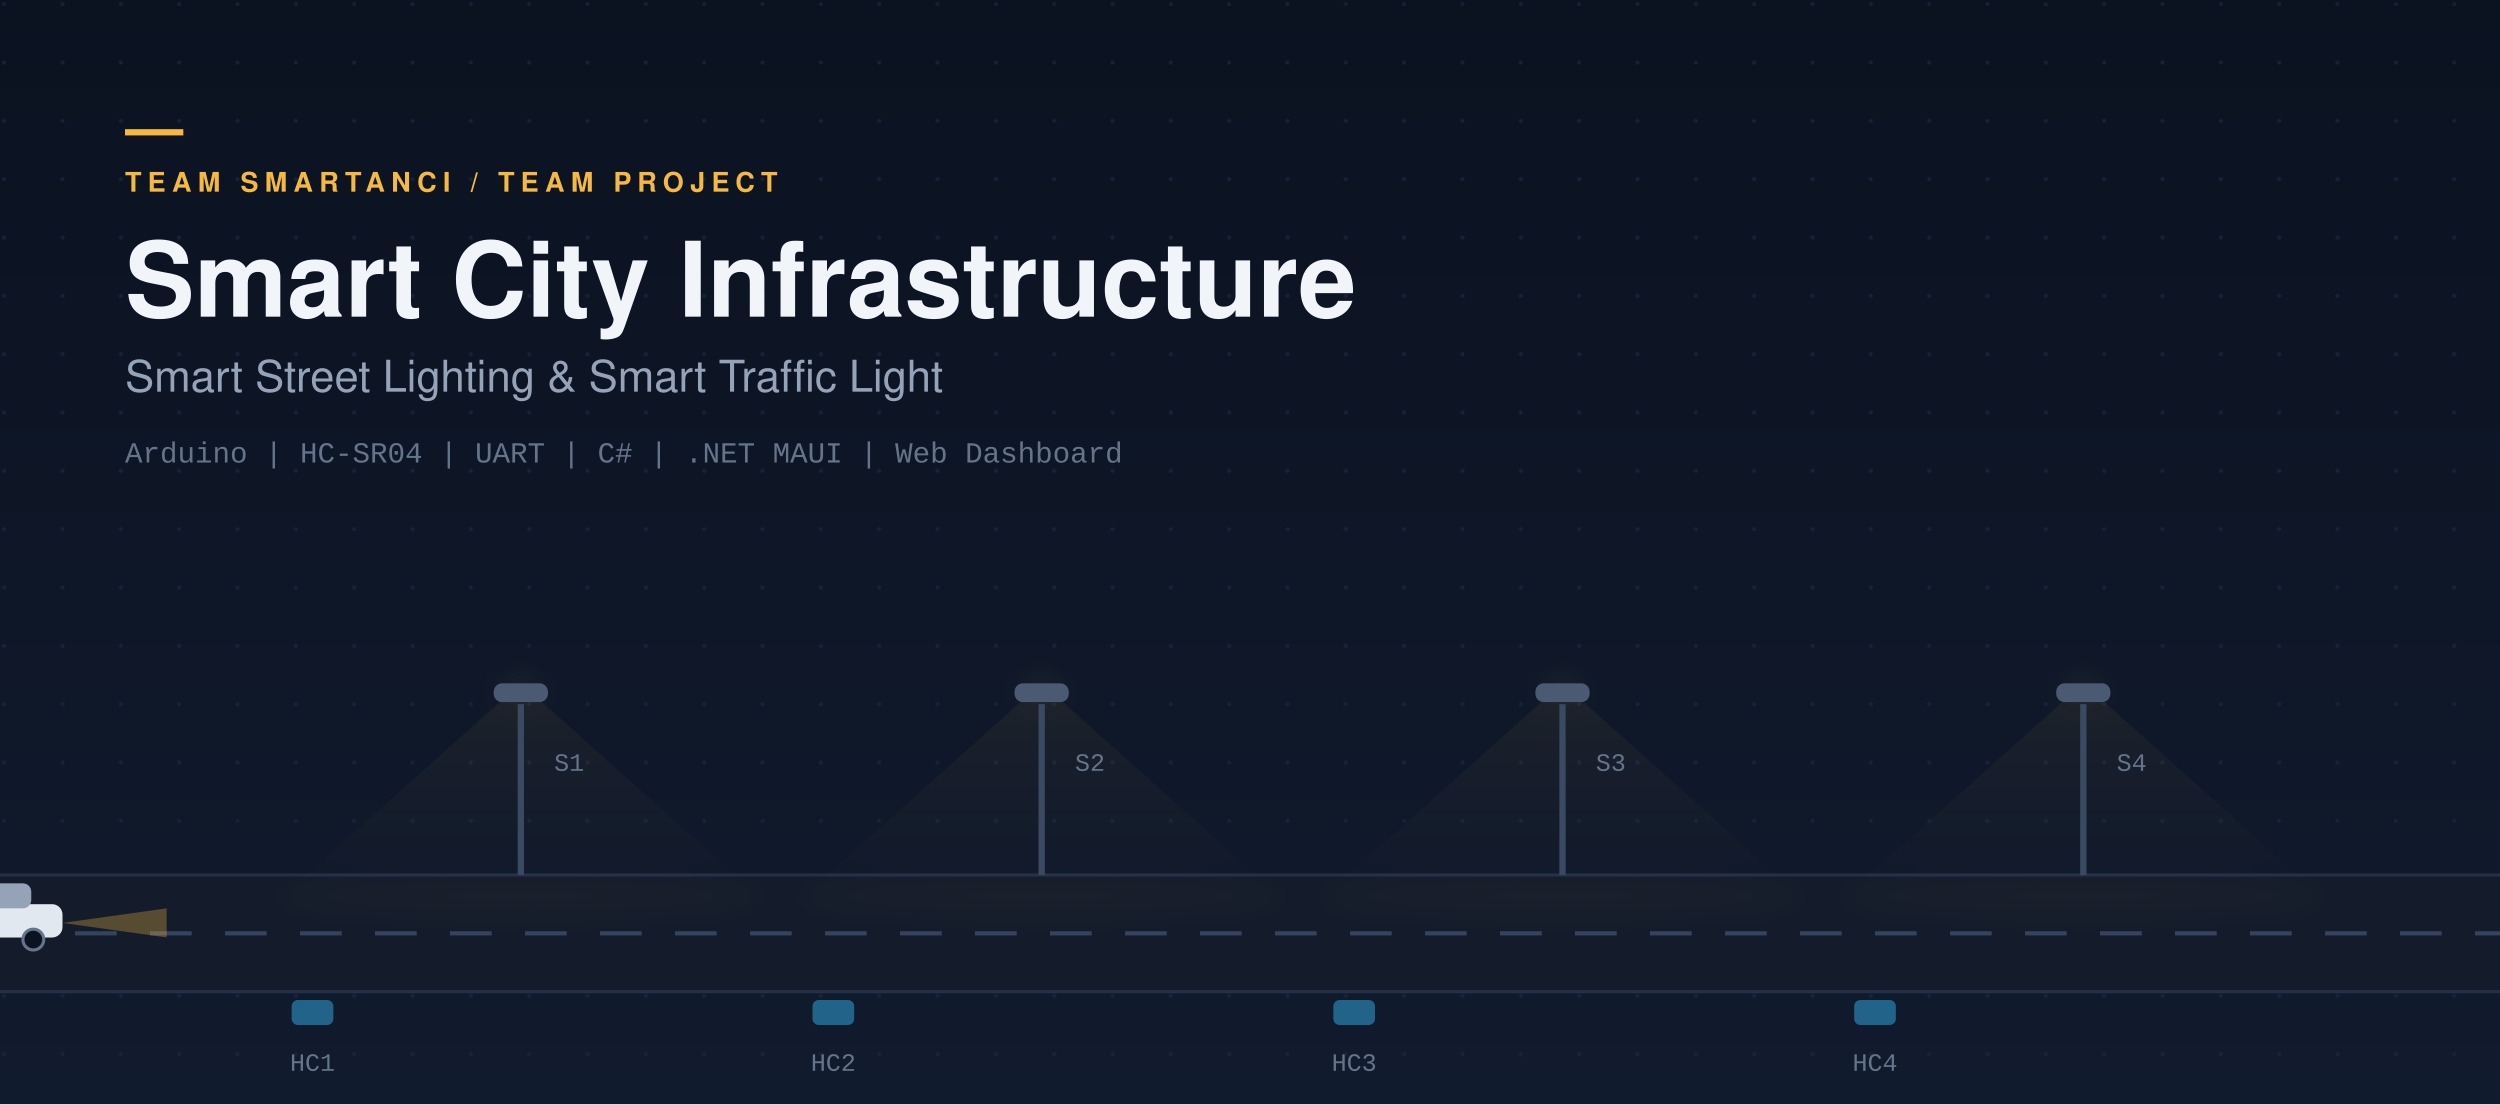
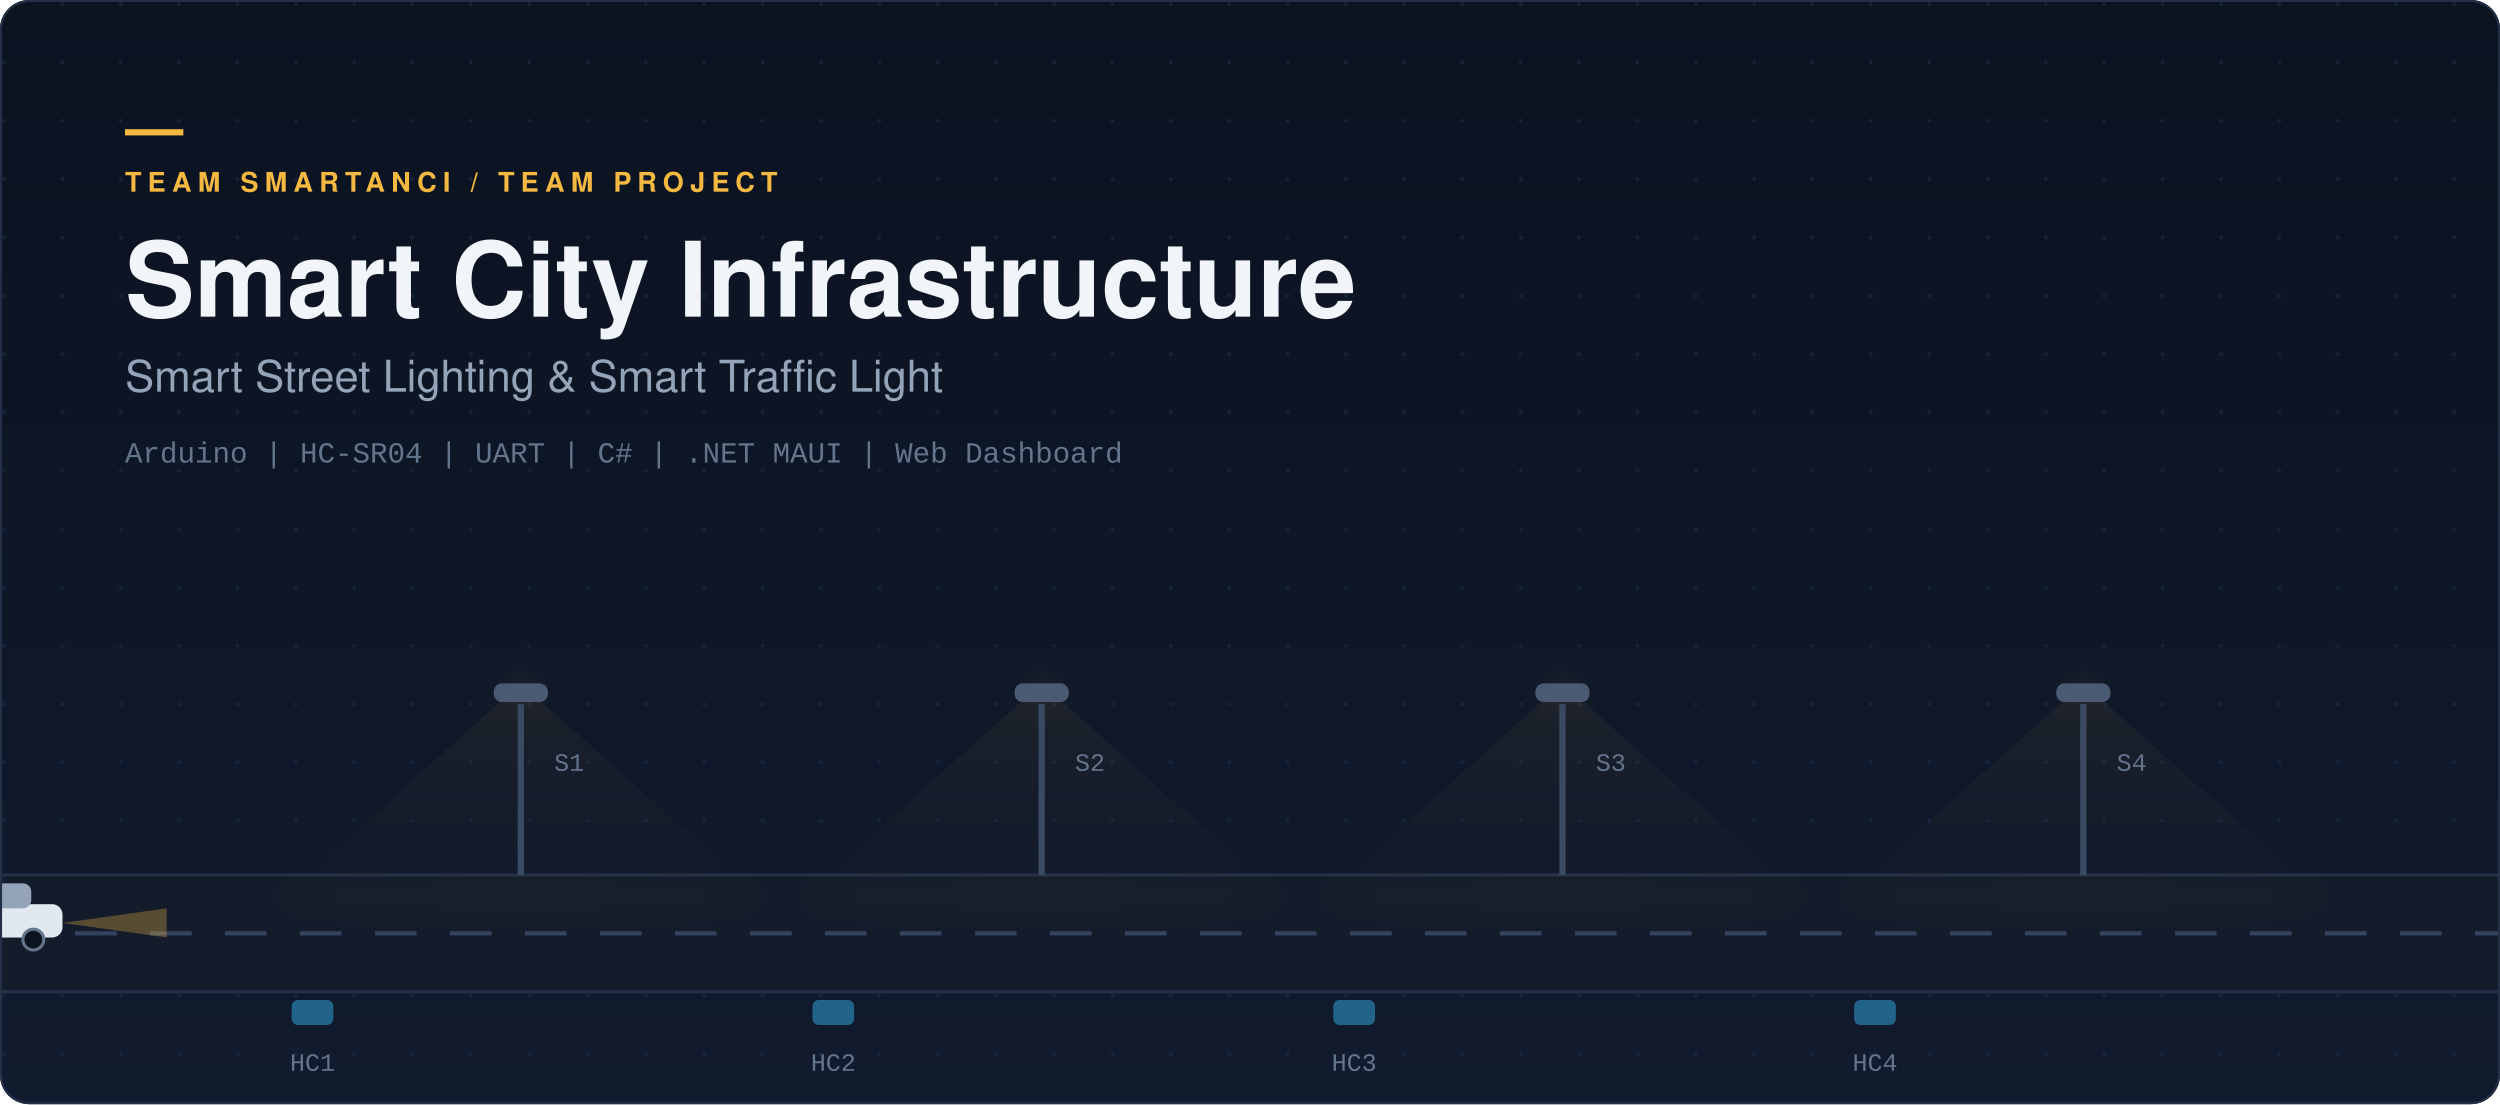
<svg xmlns="http://www.w3.org/2000/svg" viewBox="0 0 1200 530" width="1200" height="530" role="img" aria-label="Smart City Infrastructure: adaptive street lighting and smart traffic light">
-   <defs>
-     <linearGradient id="bg" x1="0" y1="0" x2="0" y2="1">
-       <stop offset="0" stop-color="#0b1220" />
-       <stop offset="1" stop-color="#111b2e" />
-     </linearGradient>
-     <linearGradient id="cone" x1="0" y1="0" x2="0" y2="1">
-       <stop offset="0" stop-color="#f5b942" stop-opacity="0.60" />
-       <stop offset="1" stop-color="#f5b942" stop-opacity="0" />
-     </linearGradient>
-     <pattern id="dots" width="28" height="28" patternUnits="userSpaceOnUse">
-       <circle cx="2" cy="2" r="1" fill="#1a2740" />
-     </pattern>
-     <filter id="soft" x="-50%" y="-50%" width="200%" height="200%">
-       <feGaussianBlur stdDeviation="6" />
-     </filter>
-   </defs>
-   <rect width="1200" height="530" fill="url(#bg)" />
-   <rect width="1200" height="530" fill="url(#dots)" opacity="0.7" />
-   <g>
-     <animate attributeName="opacity" from="0" to="1" dur="1.2s" fill="freeze" />
-     <animateTransform attributeName="transform" type="translate" from="0 10" to="0 0" dur="1.2s" fill="freeze" />
-     <rect x="60" y="62" width="28" height="3" fill="#f5b942" />
-     <text x="60" y="92" font-family="'Segoe UI', 'Helvetica Neue', Helvetica, Arial, sans-serif" font-size="13" font-weight="600" letter-spacing="3" fill="#f5b942">TEAM SMARTANCI  /  TEAM PROJECT</text>
-     <text x="60" y="152" font-family="'Segoe UI', 'Helvetica Neue', Helvetica, Arial, sans-serif" font-size="50" font-weight="700" fill="#f1f5f9">Smart City Infrastructure</text>
-     <text x="60" y="188" font-family="'Segoe UI', 'Helvetica Neue', Helvetica, Arial, sans-serif" font-size="21" fill="#94a3b8">Smart Street Lighting  &amp;  Smart Traffic Light</text>
-     <text x="60" y="222" font-family="'SFMono-Regular', Consolas, 'Liberation Mono', monospace" font-size="14" fill="#64748b">Arduino  |  HC-SR04  |  UART  |  C#  |  .NET MAUI  |  Web Dashboard</text>
-   </g>
-   <g transform="translate(0 130)">
-     <rect x="0" y="290" width="1200" height="56" fill="#141c2b" />
-     <line x1="0" y1="290" x2="1200" y2="290" stroke="#243047" stroke-width="1.5" />
-     <line x1="0" y1="346" x2="1200" y2="346" stroke="#243047" stroke-width="1.5" />
-     <line x1="0" y1="318" x2="1200" y2="318" stroke="#34445f" stroke-width="2" stroke-dasharray="20 16" />
-     <g opacity="0.10">
-       <animate attributeName="opacity" dur="9s" repeatCount="indefinite" keyTimes="0;0.047;0.062;0.25;0.265;1" values="0.1;0.1;1;1;0.1;0.1" />
-       <polygon points="241,206 259,206 355,292 145,292" fill="url(#cone)" />
-       <ellipse cx="250" cy="300" rx="115" ry="9" fill="#f5b942" opacity="0.22" filter="url(#soft)" />
-       <circle cx="250" cy="202" r="9" fill="#f5b942" opacity="0.55" filter="url(#soft)" />
+   <clipPath id="frameclip">
+     <rect x="0" y="0" width="1200" height="530" rx="14" />
+   </clipPath>
+   <g clip-path="url(#frameclip)">
+     <defs>
+       <linearGradient id="bg" x1="0" y1="0" x2="0" y2="1">
+         <stop offset="0" stop-color="#0b1220" />
+         <stop offset="1" stop-color="#111b2e" />
+       </linearGradient>
+       <linearGradient id="cone" x1="0" y1="0" x2="0" y2="1">
+         <stop offset="0" stop-color="#f5b942" stop-opacity="0.60" />
+         <stop offset="1" stop-color="#f5b942" stop-opacity="0" />
+       </linearGradient>
+       <pattern id="dots" width="28" height="28" patternUnits="userSpaceOnUse">
+         <circle cx="2" cy="2" r="1" fill="#1a2740" />
+       </pattern>
+       <filter id="soft" x="-50%" y="-50%" width="200%" height="200%">
+         <feGaussianBlur stdDeviation="6" />
+       </filter>
+     </defs>
+     <rect width="1200" height="530" fill="url(#bg)" />
+     <rect width="1200" height="530" fill="url(#dots)" opacity="0.7" />
+     <g>
+       <animate attributeName="opacity" from="0" to="1" dur="1.2s" fill="freeze" />
+       <animateTransform attributeName="transform" type="translate" from="0 10" to="0 0" dur="1.2s" fill="freeze" />
+       <rect x="60" y="62" width="28" height="3" fill="#f5b942" />
+       <text x="60" y="92" font-family="'Segoe UI', 'Helvetica Neue', Helvetica, Arial, sans-serif" font-size="13" font-weight="600" letter-spacing="3" fill="#f5b942">TEAM SMARTANCI  /  TEAM PROJECT</text>
+       <text x="60" y="152" font-family="'Segoe UI', 'Helvetica Neue', Helvetica, Arial, sans-serif" font-size="50" font-weight="700" fill="#f1f5f9">Smart City Infrastructure</text>
+       <text x="60" y="188" font-family="'Segoe UI', 'Helvetica Neue', Helvetica, Arial, sans-serif" font-size="21" fill="#94a3b8">Smart Street Lighting  &amp;  Smart Traffic Light</text>
+       <text x="60" y="222" font-family="'SFMono-Regular', Consolas, 'Liberation Mono', monospace" font-size="14" fill="#64748b">Arduino  |  HC-SR04  |  UART  |  C#  |  .NET MAUI  |  Web Dashboard</text>
    </g>
-     <line x1="250" y1="290" x2="250" y2="208" stroke="#3b4a63" stroke-width="3" />
-     <rect x="237" y="198" width="26" height="9" rx="4" fill="#4b5a73" />
-     <text x="266" y="240" font-family="'SFMono-Regular', Consolas, 'Liberation Mono', monospace" font-size="12" fill="#64748b">S1</text>
-     <g opacity="0.10">
-       <animate attributeName="opacity" dur="9s" repeatCount="indefinite" keyTimes="0;0.047;0.062;0.445;0.46;1" values="0.1;0.1;1;1;0.1;0.1" />
-       <polygon points="491,206 509,206 605,292 395,292" fill="url(#cone)" />
-       <ellipse cx="500" cy="300" rx="115" ry="9" fill="#f5b942" opacity="0.22" filter="url(#soft)" />
-       <circle cx="500" cy="202" r="9" fill="#f5b942" opacity="0.55" filter="url(#soft)" />
-     </g>
-     <line x1="500" y1="290" x2="500" y2="208" stroke="#3b4a63" stroke-width="3" />
-     <rect x="487" y="198" width="26" height="9" rx="4" fill="#4b5a73" />
-     <text x="516" y="240" font-family="'SFMono-Regular', Consolas, 'Liberation Mono', monospace" font-size="12" fill="#64748b">S2</text>
-     <g opacity="0.10">
-       <animate attributeName="opacity" dur="9s" repeatCount="indefinite" keyTimes="0;0.242;0.257;0.641;0.656;1" values="0.1;0.1;1;1;0.1;0.1" />
-       <polygon points="741,206 759,206 855,292 645,292" fill="url(#cone)" />
-       <ellipse cx="750" cy="300" rx="115" ry="9" fill="#f5b942" opacity="0.22" filter="url(#soft)" />
-       <circle cx="750" cy="202" r="9" fill="#f5b942" opacity="0.55" filter="url(#soft)" />
-     </g>
-     <line x1="750" y1="290" x2="750" y2="208" stroke="#3b4a63" stroke-width="3" />
-     <rect x="737" y="198" width="26" height="9" rx="4" fill="#4b5a73" />
-     <text x="766" y="240" font-family="'SFMono-Regular', Consolas, 'Liberation Mono', monospace" font-size="12" fill="#64748b">S3</text>
-     <g opacity="0.10">
-       <animate attributeName="opacity" dur="9s" repeatCount="indefinite" keyTimes="0;0.438;0.453;0.836;0.851;1" values="0.1;0.1;1;1;0.1;0.1" />
-       <polygon points="991,206 1009,206 1105,292 895,292" fill="url(#cone)" />
-       <ellipse cx="1000" cy="300" rx="115" ry="9" fill="#f5b942" opacity="0.22" filter="url(#soft)" />
-       <circle cx="1000" cy="202" r="9" fill="#f5b942" opacity="0.55" filter="url(#soft)" />
-     </g>
-     <line x1="1000" y1="290" x2="1000" y2="208" stroke="#3b4a63" stroke-width="3" />
-     <rect x="987" y="198" width="26" height="9" rx="4" fill="#4b5a73" />
-     <text x="1016" y="240" font-family="'SFMono-Regular', Consolas, 'Liberation Mono', monospace" font-size="12" fill="#64748b">S4</text>
-     <g opacity="0">
-       <animate attributeName="opacity" dur="9s" repeatCount="indefinite" keyTimes="0;0.047;0.062;0.25;0.265;1" values="0;0;1;1;0;0" />
-       <ellipse cx="150" cy="318" rx="130" ry="26" fill="#38bdf8" fill-opacity="0.12" stroke="#38bdf8" stroke-opacity="0.55" stroke-dasharray="4 5" />
-     </g>
-     <rect x="140" y="350" width="20" height="12" rx="3" fill="#38bdf8" opacity="0.45">
-       <animate attributeName="opacity" dur="9s" repeatCount="indefinite" keyTimes="0;0.047;0.062;0.25;0.265;1" values="0.45;0.45;1;1;0.45;0.45" />
-     </rect>
-     <text x="150" y="384" text-anchor="middle" font-family="'SFMono-Regular', Consolas, 'Liberation Mono', monospace" font-size="12" fill="#64748b">HC1</text>
-     <g opacity="0">
-       <animate attributeName="opacity" dur="9s" repeatCount="indefinite" keyTimes="0;0.242;0.257;0.445;0.46;1" values="0;0;1;1;0;0" />
-       <ellipse cx="400" cy="318" rx="130" ry="26" fill="#38bdf8" fill-opacity="0.12" stroke="#38bdf8" stroke-opacity="0.55" stroke-dasharray="4 5" />
-     </g>
-     <rect x="390" y="350" width="20" height="12" rx="3" fill="#38bdf8" opacity="0.45">
-       <animate attributeName="opacity" dur="9s" repeatCount="indefinite" keyTimes="0;0.242;0.257;0.445;0.46;1" values="0.45;0.45;1;1;0.45;0.45" />
-     </rect>
-     <text x="400" y="384" text-anchor="middle" font-family="'SFMono-Regular', Consolas, 'Liberation Mono', monospace" font-size="12" fill="#64748b">HC2</text>
-     <g opacity="0">
-       <animate attributeName="opacity" dur="9s" repeatCount="indefinite" keyTimes="0;0.438;0.453;0.641;0.656;1" values="0;0;1;1;0;0" />
-       <ellipse cx="650" cy="318" rx="130" ry="26" fill="#38bdf8" fill-opacity="0.12" stroke="#38bdf8" stroke-opacity="0.55" stroke-dasharray="4 5" />
-     </g>
-     <rect x="640" y="350" width="20" height="12" rx="3" fill="#38bdf8" opacity="0.45">
-       <animate attributeName="opacity" dur="9s" repeatCount="indefinite" keyTimes="0;0.438;0.453;0.641;0.656;1" values="0.45;0.45;1;1;0.45;0.45" />
-     </rect>
-     <text x="650" y="384" text-anchor="middle" font-family="'SFMono-Regular', Consolas, 'Liberation Mono', monospace" font-size="12" fill="#64748b">HC3</text>
-     <g opacity="0">
-       <animate attributeName="opacity" dur="9s" repeatCount="indefinite" keyTimes="0;0.633;0.648;0.836;0.851;1" values="0;0;1;1;0;0" />
-       <ellipse cx="900" cy="318" rx="130" ry="26" fill="#38bdf8" fill-opacity="0.12" stroke="#38bdf8" stroke-opacity="0.55" stroke-dasharray="4 5" />
-     </g>
-     <rect x="890" y="350" width="20" height="12" rx="3" fill="#38bdf8" opacity="0.45">
-       <animate attributeName="opacity" dur="9s" repeatCount="indefinite" keyTimes="0;0.633;0.648;0.836;0.851;1" values="0.45;0.45;1;1;0.45;0.45" />
-     </rect>
-     <text x="900" y="384" text-anchor="middle" font-family="'SFMono-Regular', Consolas, 'Liberation Mono', monospace" font-size="12" fill="#64748b">HC4</text>
-     <g>
-       <animateTransform attributeName="transform" type="translate" from="-40 0" to="1240 0" dur="9s" repeatCount="indefinite" />
-       <polygon points="30,313 80,306 80,320" fill="#f5b942" opacity="0.30" />
-       <rect x="-30" y="304" width="60" height="16" rx="5" fill="#e2e8f0" />
-       <rect x="-15" y="294" width="30" height="12" rx="4" fill="#94a3b8" />
-       <circle cx="-16" cy="321" r="5" fill="#0b1220" stroke="#64748b" stroke-width="1.5" />
-       <circle cx="16" cy="321" r="5" fill="#0b1220" stroke="#64748b" stroke-width="1.5" />
+     <g transform="translate(0 130)">
+       <rect x="0" y="290" width="1200" height="56" fill="#141c2b" />
+       <line x1="0" y1="290" x2="1200" y2="290" stroke="#243047" stroke-width="1.5" />
+       <line x1="0" y1="346" x2="1200" y2="346" stroke="#243047" stroke-width="1.5" />
+       <line x1="0" y1="318" x2="1200" y2="318" stroke="#34445f" stroke-width="2" stroke-dasharray="20 16" />
+       <g opacity="0.10">
+         <animate attributeName="opacity" dur="9s" repeatCount="indefinite" keyTimes="0;0.047;0.062;0.25;0.265;1" values="0.1;0.1;1;1;0.1;0.1" />
+         <polygon points="241,206 259,206 355,292 145,292" fill="url(#cone)" />
+         <ellipse cx="250" cy="300" rx="115" ry="9" fill="#f5b942" opacity="0.22" filter="url(#soft)" />
+         <circle cx="250" cy="202" r="9" fill="#f5b942" opacity="0.55" filter="url(#soft)" />
+       </g>
+       <line x1="250" y1="290" x2="250" y2="208" stroke="#3b4a63" stroke-width="3" />
+       <rect x="237" y="198" width="26" height="9" rx="4" fill="#4b5a73" />
+       <text x="266" y="240" font-family="'SFMono-Regular', Consolas, 'Liberation Mono', monospace" font-size="12" fill="#64748b">S1</text>
+       <g opacity="0.10">
+         <animate attributeName="opacity" dur="9s" repeatCount="indefinite" keyTimes="0;0.047;0.062;0.445;0.46;1" values="0.1;0.1;1;1;0.1;0.1" />
+         <polygon points="491,206 509,206 605,292 395,292" fill="url(#cone)" />
+         <ellipse cx="500" cy="300" rx="115" ry="9" fill="#f5b942" opacity="0.22" filter="url(#soft)" />
+         <circle cx="500" cy="202" r="9" fill="#f5b942" opacity="0.55" filter="url(#soft)" />
+       </g>
+       <line x1="500" y1="290" x2="500" y2="208" stroke="#3b4a63" stroke-width="3" />
+       <rect x="487" y="198" width="26" height="9" rx="4" fill="#4b5a73" />
+       <text x="516" y="240" font-family="'SFMono-Regular', Consolas, 'Liberation Mono', monospace" font-size="12" fill="#64748b">S2</text>
+       <g opacity="0.10">
+         <animate attributeName="opacity" dur="9s" repeatCount="indefinite" keyTimes="0;0.242;0.257;0.641;0.656;1" values="0.1;0.1;1;1;0.1;0.1" />
+         <polygon points="741,206 759,206 855,292 645,292" fill="url(#cone)" />
+         <ellipse cx="750" cy="300" rx="115" ry="9" fill="#f5b942" opacity="0.22" filter="url(#soft)" />
+         <circle cx="750" cy="202" r="9" fill="#f5b942" opacity="0.55" filter="url(#soft)" />
+       </g>
+       <line x1="750" y1="290" x2="750" y2="208" stroke="#3b4a63" stroke-width="3" />
+       <rect x="737" y="198" width="26" height="9" rx="4" fill="#4b5a73" />
+       <text x="766" y="240" font-family="'SFMono-Regular', Consolas, 'Liberation Mono', monospace" font-size="12" fill="#64748b">S3</text>
+       <g opacity="0.10">
+         <animate attributeName="opacity" dur="9s" repeatCount="indefinite" keyTimes="0;0.438;0.453;0.836;0.851;1" values="0.1;0.1;1;1;0.1;0.1" />
+         <polygon points="991,206 1009,206 1105,292 895,292" fill="url(#cone)" />
+         <ellipse cx="1000" cy="300" rx="115" ry="9" fill="#f5b942" opacity="0.22" filter="url(#soft)" />
+         <circle cx="1000" cy="202" r="9" fill="#f5b942" opacity="0.55" filter="url(#soft)" />
+       </g>
+       <line x1="1000" y1="290" x2="1000" y2="208" stroke="#3b4a63" stroke-width="3" />
+       <rect x="987" y="198" width="26" height="9" rx="4" fill="#4b5a73" />
+       <text x="1016" y="240" font-family="'SFMono-Regular', Consolas, 'Liberation Mono', monospace" font-size="12" fill="#64748b">S4</text>
+       <g opacity="0">
+         <animate attributeName="opacity" dur="9s" repeatCount="indefinite" keyTimes="0;0.047;0.062;0.25;0.265;1" values="0;0;1;1;0;0" />
+         <ellipse cx="150" cy="318" rx="130" ry="26" fill="#38bdf8" fill-opacity="0.12" stroke="#38bdf8" stroke-opacity="0.55" stroke-dasharray="4 5" />
+       </g>
+       <rect x="140" y="350" width="20" height="12" rx="3" fill="#38bdf8" opacity="0.45">
+         <animate attributeName="opacity" dur="9s" repeatCount="indefinite" keyTimes="0;0.047;0.062;0.25;0.265;1" values="0.45;0.45;1;1;0.45;0.45" />
+       </rect>
+       <text x="150" y="384" text-anchor="middle" font-family="'SFMono-Regular', Consolas, 'Liberation Mono', monospace" font-size="12" fill="#64748b">HC1</text>
+       <g opacity="0">
+         <animate attributeName="opacity" dur="9s" repeatCount="indefinite" keyTimes="0;0.242;0.257;0.445;0.46;1" values="0;0;1;1;0;0" />
+         <ellipse cx="400" cy="318" rx="130" ry="26" fill="#38bdf8" fill-opacity="0.12" stroke="#38bdf8" stroke-opacity="0.55" stroke-dasharray="4 5" />
+       </g>
+       <rect x="390" y="350" width="20" height="12" rx="3" fill="#38bdf8" opacity="0.45">
+         <animate attributeName="opacity" dur="9s" repeatCount="indefinite" keyTimes="0;0.242;0.257;0.445;0.46;1" values="0.45;0.45;1;1;0.45;0.45" />
+       </rect>
+       <text x="400" y="384" text-anchor="middle" font-family="'SFMono-Regular', Consolas, 'Liberation Mono', monospace" font-size="12" fill="#64748b">HC2</text>
+       <g opacity="0">
+         <animate attributeName="opacity" dur="9s" repeatCount="indefinite" keyTimes="0;0.438;0.453;0.641;0.656;1" values="0;0;1;1;0;0" />
+         <ellipse cx="650" cy="318" rx="130" ry="26" fill="#38bdf8" fill-opacity="0.12" stroke="#38bdf8" stroke-opacity="0.55" stroke-dasharray="4 5" />
+       </g>
+       <rect x="640" y="350" width="20" height="12" rx="3" fill="#38bdf8" opacity="0.45">
+         <animate attributeName="opacity" dur="9s" repeatCount="indefinite" keyTimes="0;0.438;0.453;0.641;0.656;1" values="0.45;0.45;1;1;0.45;0.45" />
+       </rect>
+       <text x="650" y="384" text-anchor="middle" font-family="'SFMono-Regular', Consolas, 'Liberation Mono', monospace" font-size="12" fill="#64748b">HC3</text>
+       <g opacity="0">
+         <animate attributeName="opacity" dur="9s" repeatCount="indefinite" keyTimes="0;0.633;0.648;0.836;0.851;1" values="0;0;1;1;0;0" />
+         <ellipse cx="900" cy="318" rx="130" ry="26" fill="#38bdf8" fill-opacity="0.12" stroke="#38bdf8" stroke-opacity="0.55" stroke-dasharray="4 5" />
+       </g>
+       <rect x="890" y="350" width="20" height="12" rx="3" fill="#38bdf8" opacity="0.45">
+         <animate attributeName="opacity" dur="9s" repeatCount="indefinite" keyTimes="0;0.633;0.648;0.836;0.851;1" values="0.45;0.45;1;1;0.45;0.45" />
+       </rect>
+       <text x="900" y="384" text-anchor="middle" font-family="'SFMono-Regular', Consolas, 'Liberation Mono', monospace" font-size="12" fill="#64748b">HC4</text>
+       <g>
+         <animateTransform attributeName="transform" type="translate" from="-40 0" to="1240 0" dur="9s" repeatCount="indefinite" />
+         <polygon points="30,313 80,306 80,320" fill="#f5b942" opacity="0.30" />
+         <rect x="-30" y="304" width="60" height="16" rx="5" fill="#e2e8f0" />
+         <rect x="-15" y="294" width="30" height="12" rx="4" fill="#94a3b8" />
+         <circle cx="-16" cy="321" r="5" fill="#0b1220" stroke="#64748b" stroke-width="1.5" />
+         <circle cx="16" cy="321" r="5" fill="#0b1220" stroke="#64748b" stroke-width="1.5" />
+       </g>
    </g>
  </g>
+   <rect x="0.5" y="0.5" width="1199" height="529" rx="13.5" fill="none" stroke="#243047" stroke-width="1" />
</svg>
